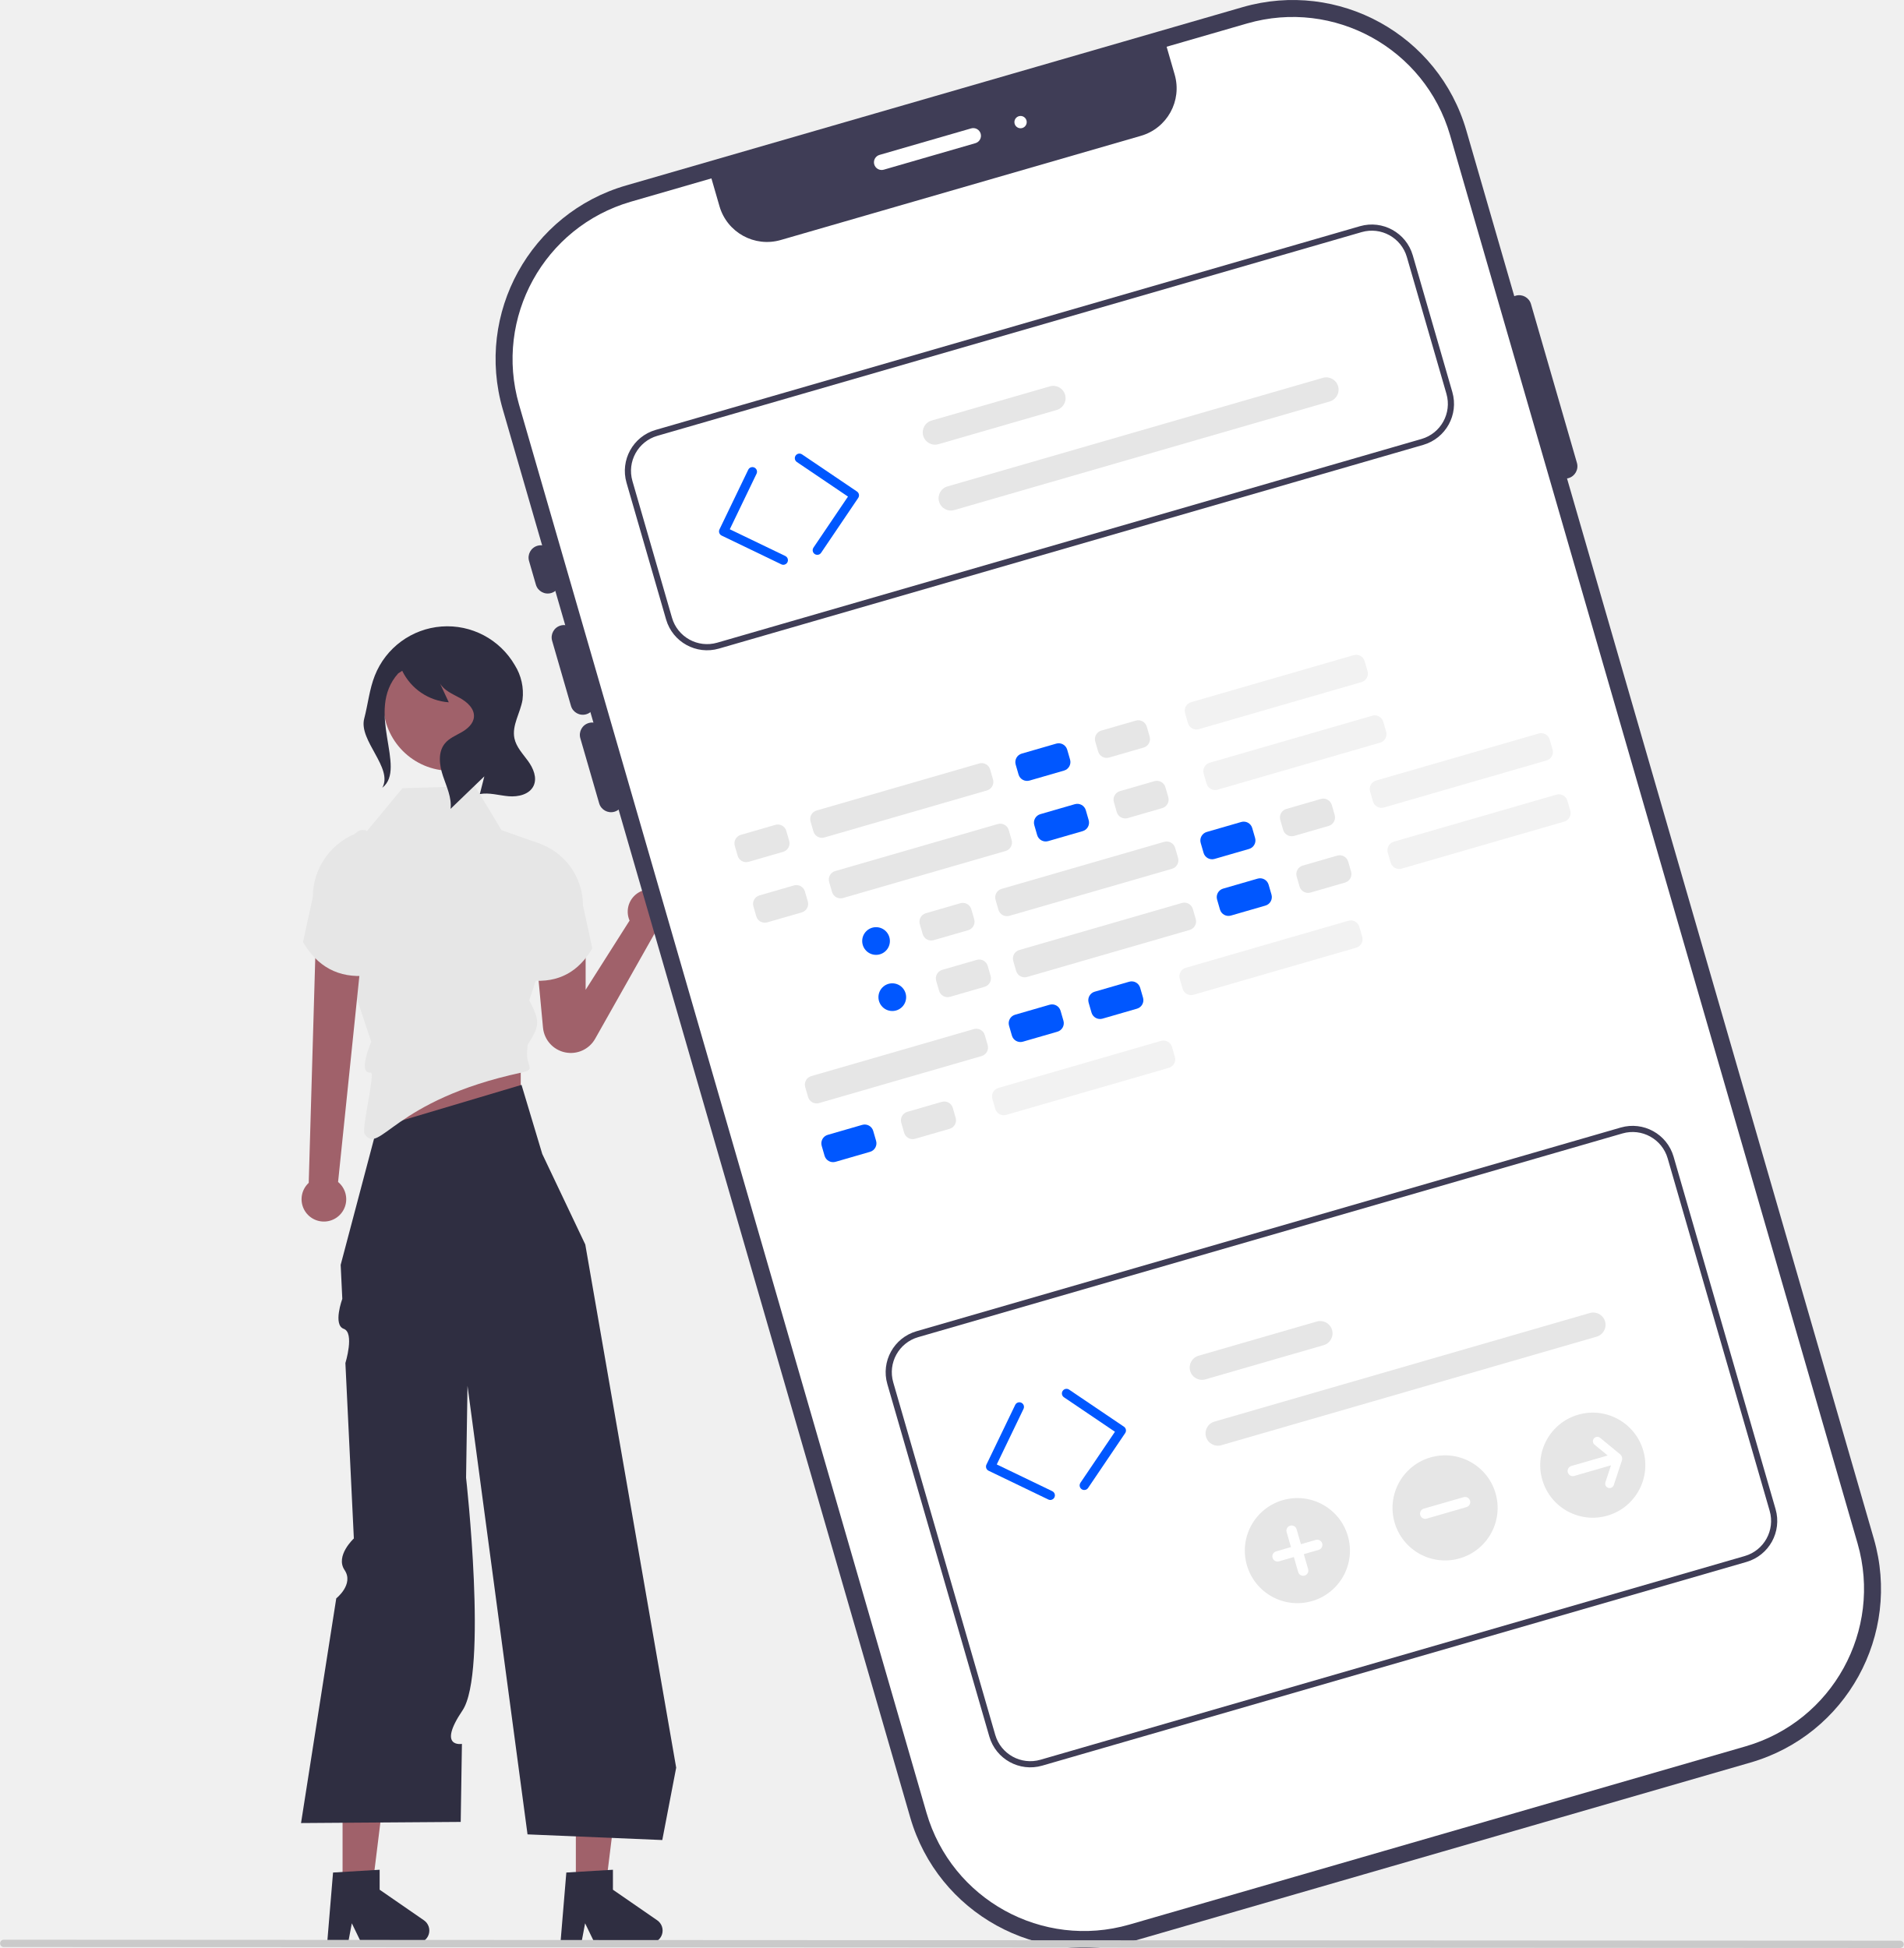
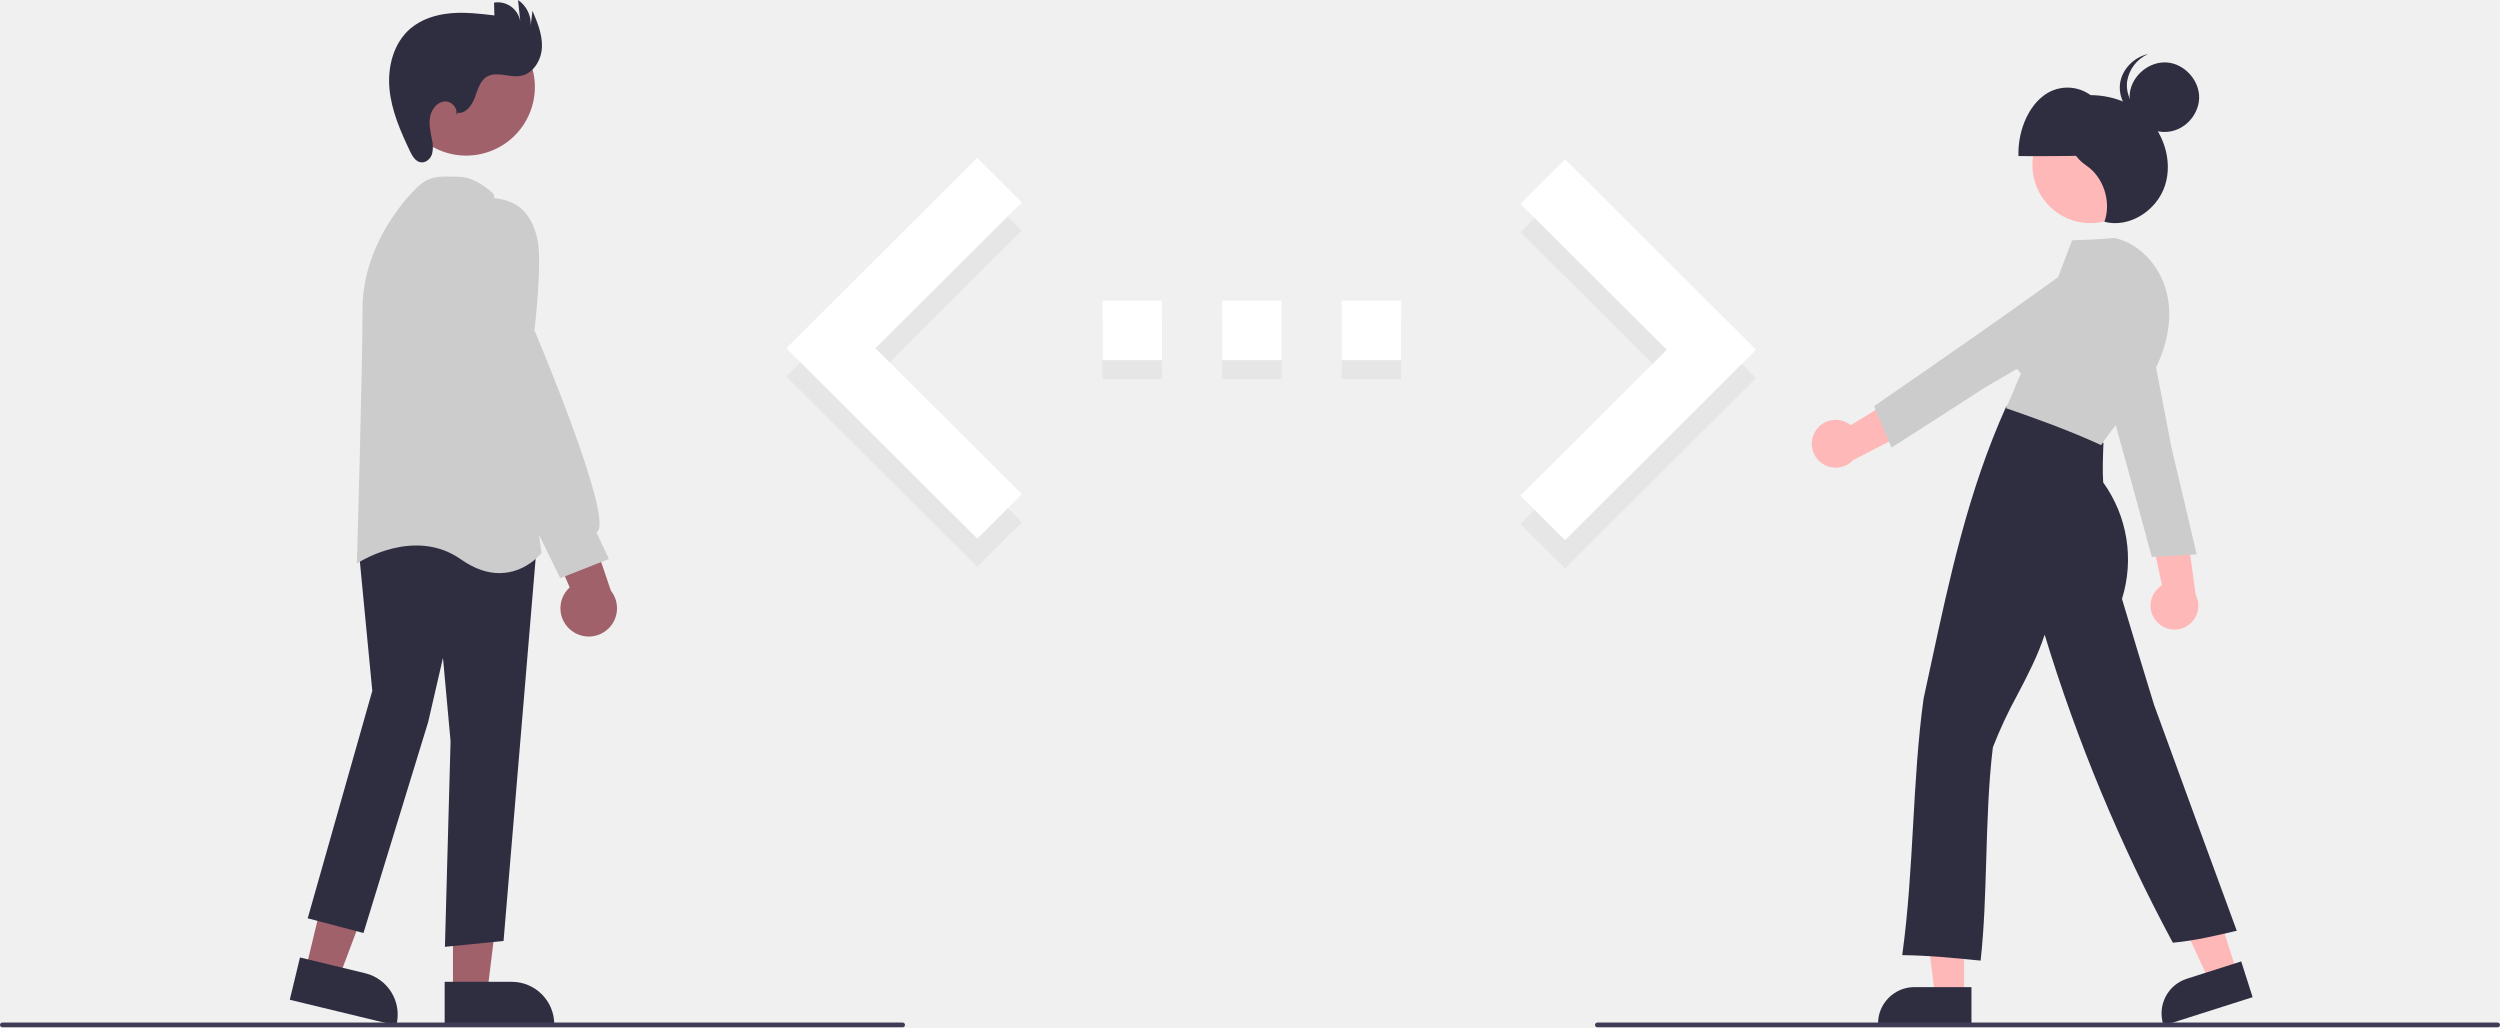
- <svg xmlns="http://www.w3.org/2000/svg" data-name="Layer 1" width="618.726" height="633.214" viewBox="0 0 618.726 633.214">
-   <polygon points="111.33 615.176 120.809 615.176 125.32 578.614 111.33 578.614 111.33 615.176" fill="#a0616a" />
-   <path d="M398.873,742.076l15.144-.904v6.488l14.398,9.944a4.053,4.053,0,0,1-2.303,7.388h-18.029l-3.108-6.418-1.213,6.418h-6.798Z" transform="translate(-290.6368 -133.393)" fill="#2f2e41" />
-   <polygon points="187.143 615.176 196.622 615.176 201.134 578.614 187.143 578.614 187.143 615.176" fill="#a0616a" />
-   <path d="M474.687,742.076l15.144-.904v6.488l14.398,9.944a4.053,4.053,0,0,1-2.303,7.388h-18.029l-3.108-6.418-1.213,6.418h-6.798Z" transform="translate(-290.6368 -133.393)" fill="#2f2e41" />
-   <polygon points="118.834 391.865 169.231 393.128 169.231 338.66 127.834 338.865 118.834 391.865" fill="#a0616a" />
-   <path d="M460.124,486.042l6.737,22.446,13.985,29.442L510.388,707.989l-4.517,23.524-43.795-1.84L442.571,583.864l-.314,20.129-.152,9.743s7.114,63.369-1.179,75.668-.169,10.851-.169,10.851l-.395,25.369-51.892.368,11.448-73.037s5.813-4.59,2.703-9.204,3.014-10.264,3.014-10.264l-2.747-57.018s3.041-9.849-.536-11.129-.47-9.749-.47-9.749l-.532-11.036,11.772-44.512Z" transform="translate(-290.6368 -133.393)" fill="#2f2e41" />
-   <path d="M411.289,472.053l-5.152-15.457-3.68-5.152-1.472-14.721c0-39.747,8.866-33.128,8.866-33.128l11.564-13.979,13.157-.411,10.397-.325,8.644,14.353,12.513,4.416,4.9,25.46-8.948,27.168.395-2.019c4.212,7.776,3.141,8.946-.347,14.785l-.173,2.108c-.41,4.985,3.064,5.844-1.827,6.892-42,9-46,27-51,20-1.113-1.559,3.611-20.161,2-20C406.709,482.484,411.289,472.053,411.289,472.053Z" transform="translate(-290.6368 -133.393)" fill="#e6e6e6" />
-   <circle cx="146.391" cy="228.71" r="21.835" fill="#a0616a" />
-   <path d="M390.969,517.89l2.236-76.92,14.563,6.371-7.26,70.268a7.257,7.257,0,1,1-9.539.28Z" transform="translate(-290.6368 -133.393)" fill="#a0616a" />
-   <path d="M409.589,403.197l-1.694.535a22.322,22.322,0,0,0-15.6,21.286l-3.186,14.587c4.615,7.918,11.437,11.841,20.935,10.922Z" transform="translate(-290.6368 -133.393)" fill="#e6e6e6" />
-   <path d="M509.139,429.747a7.251,7.251,0,1,0-13.899,2.89l-14.28,22.502V441.643l-16.108,1.741,2.255,24.052a9.079,9.079,0,0,0,16.947,3.615l19.303-34.203A7.253,7.253,0,0,0,509.139,429.747Z" transform="translate(-290.6368 -133.393)" fill="#a0616a" />
-   <path d="M463.546,406.814l1.62.512a21.354,21.354,0,0,1,14.924,20.363l3.048,13.955c-4.415,7.574-10.941,11.328-20.027,10.449Z" transform="translate(-290.6368 -133.393)" fill="#e6e6e6" />
-   <path d="M409.001,366.98c1.219-4.642,1.678-9.5,3.44-13.964a25.345,25.345,0,0,1,45.514-3.388,17.264,17.264,0,0,1,2.498,11.226c-.695,4.261-3.518,8.313-2.634,12.54.591,2.827,2.727,5.024,4.422,7.362s3.034,5.431,1.813,8.049c-1.327,2.843-5.012,3.683-8.138,3.416-3.126-.267-6.256-1.276-9.342-.71l1.469-5.758q-5.486,5.281-10.972,10.561c.405-3.664-1.297-7.179-2.471-10.673s-1.721-7.705.605-10.565c1.391-1.71,3.534-2.574,5.447-3.669s3.812-2.735,4.007-4.931c.241-2.715-2.192-4.894-4.581-6.207-2.389-1.313-5.14-2.413-6.481-4.786q1.444,3.099,2.887,6.198a18.243,18.243,0,0,1-15.132-10.247l-1.319.863c-10.965,12.296,3.077,30.72-5.155,37.166C418.493,383.018,407.123,374.128,409.001,366.98Z" transform="translate(-290.6368 -133.393)" fill="#2f2e41" />
-   <rect x="513.818" y="153" width="326" height="594" rx="58.728" transform="translate(-389.0333 72.42474) rotate(-16.13524)" fill="#3f3d56" />
-   <path d="M695.973,141.005l-26.197,7.579,2.618,9.05a16.079,16.079,0,0,1-10.977,19.914L544.374,211.409a16.079,16.079,0,0,1-19.914-10.977l-2.618-9.05-26.197,7.579a53.289,53.289,0,0,0-36.339,65.924L591.739,722.656A53.289,53.289,0,0,0,657.664,758.995l200.328-57.955a53.289,53.289,0,0,0,36.339-65.924L761.897,177.344A53.289,53.289,0,0,0,695.973,141.005Z" transform="translate(-290.6368 -133.393)" fill="#fff" />
-   <path d="M469.748,326.168a4.005,4.005,0,0,1-4.954-2.731l-2.223-7.685a4,4,0,1,1,7.685-2.223l2.223,7.685A4.005,4.005,0,0,1,469.748,326.168Z" transform="translate(-290.6368 -133.393)" fill="#3f3d56" />
-   <path d="M481.148,365.574a4.005,4.005,0,0,1-4.954-2.731l-6.12-21.154a4,4,0,1,1,7.685-2.223l6.12,21.154A4.005,4.005,0,0,1,481.148,365.574Z" transform="translate(-290.6368 -133.393)" fill="#3f3d56" />
-   <path d="M490.313,397.253a4.005,4.005,0,0,1-4.954-2.731l-6.12-21.154a4,4,0,0,1,7.685-2.223l6.12,21.154A4.005,4.005,0,0,1,490.313,397.253Z" transform="translate(-290.6368 -133.393)" fill="#3f3d56" />
-   <path d="M800.39,288.809a4.005,4.005,0,0,1-4.954-2.731l-14.933-51.617a4,4,0,0,1,7.685-2.223l14.933,51.617A4.005,4.005,0,0,1,800.39,288.809Z" transform="translate(-290.6368 -133.393)" fill="#3f3d56" />
-   <path d="M545.628,316.923a1.496,1.496,0,0,1-1.067-.09l-19.404-9.348a1.5,1.5,0,0,1-.7-2.002l9.348-19.404a1.5,1.5,0,1,1,2.703,1.302l-8.697,18.053L545.863,314.131a1.5,1.5,0,0,1-.235,2.792Z" transform="translate(-290.6368 -133.393)" fill="#0057ff" />
-   <path d="M556.658,313.691a1.5,1.5,0,0,1-1.66-2.281L566.221,294.81l-16.6-11.224a1.5,1.5,0,1,1,1.68-2.485L569.144,293.165a1.499,1.499,0,0,1,.402,2.083L557.482,313.091A1.492,1.492,0,0,1,556.658,313.691Z" transform="translate(-290.6368 -133.393)" fill="#0057ff" />
-   <path d="M753.17,278.006,524.273,344.227a13.874,13.874,0,0,1-17.164-9.461l-12.862-44.46a13.874,13.874,0,0,1,9.461-17.164l228.897-66.22a13.874,13.874,0,0,1,17.164,9.461l12.862,44.46A13.874,13.874,0,0,1,753.17,278.006Zm-248.906-2.944a11.872,11.872,0,0,0-8.096,14.687l12.862,44.46a11.872,11.872,0,0,0,14.687,8.096l228.897-66.22a11.872,11.872,0,0,0,8.096-14.687l-12.862-44.46a11.872,11.872,0,0,0-14.687-8.096Z" transform="translate(-290.6368 -133.393)" fill="#3f3d56" />
-   <path d="M634.046,266.665l-38.424,11.116a4,4,0,0,1-2.223-7.685L631.823,258.98a4,4,0,0,1,2.223,7.685Z" transform="translate(-290.6368 -133.393)" fill="#e6e6e6" />
-   <path d="M722.772,263.898l-121.997,35.294a4,4,0,0,1-2.223-7.685l121.997-35.294a4,4,0,1,1,2.223,7.685Z" transform="translate(-290.6368 -133.393)" fill="#e6e6e6" />
-   <path d="M632.389,620.909a1.494,1.494,0,0,1-1.067-.09l-19.404-9.348a1.5,1.5,0,0,1-.7-2.002l9.348-19.404a1.5,1.5,0,0,1,2.703,1.302l-8.697,18.053,18.053,8.697a1.5,1.5,0,0,1-.235,2.792Z" transform="translate(-290.6368 -133.393)" fill="#0057ff" />
-   <path d="M643.419,617.677a1.5,1.5,0,0,1-1.661-2.281L652.982,598.796l-16.6-11.224a1.5,1.5,0,0,1,1.68-2.485l17.843,12.064a1.5,1.5,0,0,1,.403,2.082L644.244,617.077A1.496,1.496,0,0,1,643.419,617.677Z" transform="translate(-290.6368 -133.393)" fill="#0057ff" />
-   <path d="M858.218,641.116,629.321,707.337a13.874,13.874,0,0,1-17.164-9.461L579.008,583.291a13.874,13.874,0,0,1,9.461-17.164L817.366,499.907a13.874,13.874,0,0,1,17.164,9.461L867.679,623.953A13.874,13.874,0,0,1,858.218,641.116Zm-269.193-73.068a11.872,11.872,0,0,0-8.096,14.687l33.149,114.584a11.872,11.872,0,0,0,14.687,8.096l228.897-66.22a11.872,11.872,0,0,0,8.096-14.687L832.608,509.924a11.872,11.872,0,0,0-14.687-8.096Z" transform="translate(-290.6368 -133.393)" fill="#3f3d56" />
-   <path d="M720.807,570.65l-38.424,11.116a4,4,0,1,1-2.223-7.685l38.424-11.116a4,4,0,0,1,2.223,7.685Z" transform="translate(-290.6368 -133.393)" fill="#e6e6e6" />
-   <path d="M809.533,567.884,687.536,603.178a4,4,0,1,1-2.223-7.685L807.31,560.199a4,4,0,0,1,2.223,7.685Z" transform="translate(-290.6368 -133.393)" fill="#e6e6e6" />
-   <rect x="529.557" y="402.966" width="17.432" height="9.123" rx="2.88" transform="translate(-382.6874 32.24922) rotate(-16.13524)" fill="#e6e6e6" />
-   <rect x="620.843" y="376.557" width="17.432" height="9.123" rx="2.88" transform="translate(-371.7523 56.57772) rotate(-16.13524)" fill="#0057ff" />
-   <rect x="646.707" y="369.074" width="17.432" height="9.123" rx="2.88" transform="translate(-368.654 63.47079) rotate(-16.13524)" fill="#e6e6e6" />
-   <rect x="553.323" y="389.031" width="60.764" height="9.123" rx="2.88" transform="translate(-377.0251 44.32596) rotate(-16.13524)" fill="#e6e6e6" />
-   <rect x="675.037" y="353.819" width="60.764" height="9.123" rx="2.88" transform="translate(-362.445 76.76396) rotate(-16.13524)" fill="#f2f2f2" />
-   <rect x="535.607" y="422.65" width="17.432" height="9.123" rx="2.88" transform="translate(-387.9193 34.70581) rotate(-16.13524)" fill="#e6e6e6" />
-   <rect x="626.893" y="396.241" width="17.432" height="9.123" rx="2.88" transform="translate(-376.9842 59.03431) rotate(-16.13524)" fill="#0057ff" />
-   <rect x="652.757" y="388.758" width="17.432" height="9.123" rx="2.88" transform="translate(-373.8859 65.92739) rotate(-16.13524)" fill="#e6e6e6" />
-   <rect x="559.372" y="408.715" width="60.764" height="9.123" rx="2.88" transform="translate(-382.2571 46.78255) rotate(-16.13524)" fill="#e6e6e6" />
-   <rect x="681.086" y="373.502" width="60.764" height="9.123" rx="2.88" transform="matrix(0.96061, -0.27791, 0.27791, 0.96061, -367.6769, 79.22055)" fill="#f2f2f2" />
-   <rect x="589.687" y="428.438" width="17.432" height="9.123" rx="2.88" transform="translate(-387.3977 49.96297) rotate(-16.13524)" fill="#e6e6e6" />
-   <rect x="680.973" y="402.029" width="17.432" height="9.123" rx="2.88" transform="translate(-376.4626 74.29147) rotate(-16.13524)" fill="#0057ff" />
-   <rect x="706.837" y="394.547" width="17.432" height="9.123" rx="2.88" transform="translate(-373.3643 81.18455) rotate(-16.13524)" fill="#e6e6e6" />
-   <rect x="613.452" y="414.503" width="60.764" height="9.123" rx="2.88" transform="translate(-381.7354 62.03971) rotate(-16.13524)" fill="#e6e6e6" />
-   <rect x="735.167" y="379.291" width="60.764" height="9.123" rx="2.88" transform="matrix(0.96061, -0.27791, 0.27791, 0.96061, -367.1553, 94.47771)" fill="#f2f2f2" />
-   <rect x="557.8" y="500.484" width="17.432" height="9.123" rx="2.88" transform="translate(-408.6757 43.93934) rotate(-16.13524)" fill="#0057ff" />
-   <rect x="583.664" y="493.002" width="17.432" height="9.123" rx="2.88" transform="translate(-405.5775 50.83241) rotate(-16.13524)" fill="#e6e6e6" />
-   <rect x="612.416" y="479.207" width="60.764" height="9.123" rx="2.88" transform="translate(-399.7579 64.3006) rotate(-16.13524)" fill="#f2f2f2" />
-   <rect x="618.687" y="461.435" width="17.432" height="9.123" rx="2.88" transform="translate(-395.4254 59.32216) rotate(-16.13524)" fill="#0057ff" />
-   <rect x="644.552" y="453.953" width="17.432" height="9.123" rx="2.88" transform="matrix(0.96061, -0.27791, 0.27791, 0.96061, -392.3271, 66.21523)" fill="#0057ff" />
-   <rect x="551.59" y="475.37" width="60.764" height="9.123" rx="2.88" transform="translate(-401.0877 47.24542) rotate(-16.13524)" fill="#e6e6e6" />
-   <rect x="673.304" y="440.158" width="60.764" height="9.123" rx="2.88" transform="matrix(0.96061, -0.27791, 0.27791, 0.96061, -386.5075, 79.68342)" fill="#f2f2f2" />
-   <rect x="595.014" y="446.85" width="17.432" height="9.123" rx="2.88" transform="translate(-392.3047 52.16855) rotate(-16.13524)" fill="#e6e6e6" />
-   <rect x="686.299" y="420.441" width="17.432" height="9.123" rx="2.88" transform="translate(-381.3696 76.49705) rotate(-16.13524)" fill="#0057ff" />
-   <rect x="712.164" y="412.959" width="17.432" height="9.123" rx="2.88" transform="translate(-378.2713 83.39013) rotate(-16.13524)" fill="#e6e6e6" />
-   <rect x="619.202" y="434.376" width="60.764" height="9.123" rx="2.88" transform="translate(-387.0318 64.42031) rotate(-16.13524)" fill="#e6e6e6" />
-   <rect x="740.916" y="399.164" width="60.764" height="9.123" rx="2.88" transform="translate(-372.4516 96.85831) rotate(-16.13524)" fill="#f2f2f2" />
-   <circle cx="289.985" cy="324.137" r="4.5" fill="#0057ff" />
-   <circle cx="284.705" cy="305.886" r="4.5" fill="#0057ff" />
-   <path d="M607.633,179.935,577.854,188.55a2.5,2.5,0,0,1-1.39-4.803l29.779-8.615a2.5,2.5,0,1,1,1.39,4.803Z" transform="translate(-290.6368 -133.393)" fill="#fff" />
-   <circle cx="331.671" cy="39.693" r="2" fill="#fff" />
-   <path d="M325.012,765.252a10.947,10.947,0,0,1-.563-2.331.756.756,0,0,1-.013-.176c-.509-4.842,1.99-9.331,4.822-13.887l3.883-6.238a3.439,3.439,0,0,1,6.281,1.086c.211.969.422,1.951.624,2.931,2.09-1.739,4.273-3.349,6.184-4.739q7.57-5.493,15.136-10.999a3.437,3.437,0,0,1,5.41,3.362l-.96,5.566c-1.275,7.385-2.72,15.755-6.138,23.073-.383.838-.792,1.653-1.217,2.423l-.143.259H325.131Z" transform="translate(-290.6368 -133.393)" fill="#f0f0f0" />
-   <path d="M291.821,766.3l616.357.307a1.191,1.191,0,0,0,0-2.381l-616.357-.307a1.191,1.191,0,0,0,0,2.381Z" transform="translate(-290.6368 -133.393)" fill="#cacaca" />
-   <path d="M717.018,653.841a17.079,17.079,0,1,1,11.66-21.152A17.079,17.079,0,0,1,717.018,653.841Z" transform="translate(-290.6368 -133.393)" fill="#e6e6e6" />
-   <path d="M718.277,633.944l-4.855,1.405-1.405-4.855a1.685,1.685,0,1,0-3.237.936l1.405,4.855-4.855,1.405a1.685,1.685,0,0,0,.936,3.237l4.855-1.405,1.405,4.855a1.685,1.685,0,1,0,3.237-.936l-1.405-4.855,4.855-1.405a1.685,1.685,0,0,0-.936-3.237Z" transform="translate(-290.6368 -133.393)" fill="#fff" />
-   <path d="M765.016,639.955a17.079,17.079,0,1,1,11.66-21.152A17.079,17.079,0,0,1,765.016,639.955Z" transform="translate(-290.6368 -133.393)" fill="#e6e6e6" />
-   <path d="M766.275,620.058l-4.855,1.405-3.237.936-4.855,1.405a1.685,1.685,0,0,0,.936,3.237l4.855-1.405,3.237-.936,4.855-1.405a1.685,1.685,0,1,0-.936-3.237Z" transform="translate(-290.6368 -133.393)" fill="#fff" />
-   <path d="M813.015,626.069a17.079,17.079,0,1,1,11.66-21.152A17.079,17.079,0,0,1,813.015,626.069Z" transform="translate(-290.6368 -133.393)" fill="#e6e6e6" />
-   <path d="M817.273,606.214l-6.615-5.443a1.436,1.436,0,1,0-1.825,2.218l4.278,3.52-3.692,1.068-3.237.936-4.855,1.405a1.685,1.685,0,1,0,.936,3.237l4.855-1.405,3.237-.936,3.84-1.111-1.823,5.519a1.436,1.436,0,0,0,2.727.901l2.687-8.134a1.895,1.895,0,0,0-.513-1.775Z" transform="translate(-290.6368 -133.393)" fill="#fff" />
+ <svg xmlns="http://www.w3.org/2000/svg" data-name="Layer 1" width="1058" height="434.745" viewBox="0 0 1058 434.745">
+   <polygon points="643.457 221.721 705.39 159.977 643.457 98.233 662.339 79.414 743.154 159.977 662.339 240.54 643.457 221.721 643.457 221.721" fill="#e6e6e6" style="isolation:isolate" />
+   <rect x="466.595" y="135.207" width="25.176" height="25.176" fill="#e6e6e6" style="isolation:isolate" />
+   <rect x="567.803" y="135.207" width="25.176" height="25.176" fill="#e6e6e6" style="isolation:isolate" />
+   <rect x="517.199" y="135.207" width="25.176" height="25.176" fill="#e6e6e6" style="isolation:isolate" />
+   <polygon points="432.482 221.092 370.486 159.348 432.419 97.604 413.537 78.785 332.785 159.348 413.6 239.911 432.482 221.092" fill="#e6e6e6" style="isolation:isolate" />
+   <polygon points="643.457 209.763 705.39 148.019 643.457 86.274 662.339 67.455 743.154 148.019 662.339 228.582 643.457 209.763 643.457 209.763" fill="#ffffff" />
+   <path d="M537.595,385.051h25.176v-25.176H537.595Zm126.384-25.176h-25.176v25.176h25.176Zm-75.78,25.176h25.176v-25.176h-25.176Z" transform="translate(-71 -232.6273)" fill="#ffffff" />
+   <polygon points="432.482 209.133 370.486 147.389 432.419 85.645 413.537 66.826 332.785 147.389 413.6 227.952 432.482 209.133" fill="#ffffff" />
+   <polygon points="129.305 410.449 143.399 413.856 163.248 361.117 142.447 356.088 129.305 410.449" fill="#a0616a" />
+   <path d="M193.632,655.732l4.328-17.902,27.574,6.666a18.032,18.032,0,0,1,13.275,21.74l-.095.394Z" transform="translate(-71 -232.6273)" fill="#2f2e41" />
+   <polygon points="191.696 420.05 206.196 420.049 213.093 364.122 191.694 364.123 191.696 420.05" fill="#a0616a" />
+   <path d="M259.183,648.129l28.369-.001h.001A18.012,18.012,0,0,1,305.565,666.139v.406l-46.381.002Z" transform="translate(-71 -232.6273)" fill="#2f2e41" />
+   <path d="M259.294,633.325l2.384-87.007-3.211-35.281-6.266,27.151-27.379,89.285L201.218,621.261l27.336-96.27-5.937-61.748,17.058-10.965.23.042,58.279,10.742L284.105,630.844Z" transform="translate(-71 -232.6273)" fill="#2f2e41" />
+   <path d="M282.359,475.175c-4.693,0-10.182-1.512-16.292-5.825-19.551-13.798-42.863,1.045-43.096,1.195l-.947.616.033-1.128c.024-.804,2.365-80.712,2.365-106.425,0-26.565,17.332-45.962,22.644-51.274,5.214-5.215,9.601-5.099,15.155-4.955.957.024,1.954.051,3.004.051,7.258,0,14.314,6.973,14.61,7.269l.142.142.026.199,20.139,151.631-.154.195C299.895,466.986,293.282,475.175,282.359,475.175Z" transform="translate(-71 -232.6273)" fill="#ccc" />
+   <circle cx="268.308" cy="269.431" r="29.048" transform="translate(-167.8019 142.9959) rotate(-61.3368)" fill="#a0616a" />
+   <path d="M312.775,499.454a11.893,11.893,0,0,1-.69-18.223L295.589,442.32l21.599,3.975,12.354,36.341a11.957,11.957,0,0,1-16.767,16.818Z" transform="translate(-71 -232.6273)" fill="#a0616a" />
+   <path d="M308.103,477.304l-29.807-60.807-13.07-45.766.01-39.758c.029-.157,3.102-15.622,14.49-14.553,10.327,1,15.888,6.05,18.597,16.884,2.301,9.204-.846,36.51-1.151,39.086,1.998,4.738,31.976,76.164,27.013,84.766a2.184,2.184,0,0,1-.785.813l5.312,11.215Z" transform="translate(-71 -232.6273)" fill="#ccc" />
+   <path d="M264.593,280.374c3.482.453,6.109-3.11,7.327-6.403s2.147-7.128,5.174-8.907c4.136-2.43,9.428.493,14.158-.309,5.342-.906,8.815-6.567,9.087-11.978s-1.881-10.615-3.994-15.604l-.738,6.2a12.295,12.295,0,0,0-5.373-10.747l.951,9.098a9.656,9.656,0,0,0-11.108-7.99l.15,5.421c-6.17-.734-12.393-1.468-18.581-.909s-12.419,2.517-17.109,6.592c-7.015,6.096-9.577,16.133-8.717,25.387s4.68,17.947,8.661,26.345c1.002,2.113,2.387,4.497,4.71,4.766,2.087.242,3.997-1.503,4.645-3.501a12.69,12.69,0,0,0-.056-6.234c-.587-3.119-1.327-6.307-.775-9.433s2.8-6.214,5.951-6.597,6.375,3.218,4.86,6.007Z" transform="translate(-71 -232.6273)" fill="#2f2e41" />
+   <path d="M983.591,495.58a10.056,10.056,0,0,1,2.359-15.238l-7.434-34.953,17.29,6.774,4.409,32.153a10.11,10.11,0,0,1-16.623,11.263Z" transform="translate(-71 -232.6273)" fill="#ffb8b8" />
+   <path d="M981.628,468.308l-.093-.343c-9.347-34.571-19.008-70.308-30.804-109.219l-.077-.255.26-.152c6.575-3.837,16.457-3.581,22.986.594a17.15,17.15,0,0,1,7.444,18.191l8.603,44.857c3.498,14.663,7.118,29.84,10.577,44.806l.098.424-.536.034c-6.299.401-12.807.815-18.021,1.044Z" transform="translate(-71 -232.6273)" fill="#ccc" />
+   <polygon points="831.194 421.744 818.934 421.744 813.1 374.457 831.194 374.457 831.194 421.744" fill="#ffb8b8" />
+   <path d="M905.321,666.256H865.79v-.5a15.404,15.404,0,0,1,15.387-15.387h24.144Z" transform="translate(-71 -232.6273)" fill="#2f2e41" />
+   <polygon points="946.719 411.631 935.037 415.353 915.121 372.069 932.362 366.575 946.719 411.631" fill="#ffb8b8" />
+   <path d="M986.641,666.634l-.152-.477a15.404,15.404,0,0,1,9.989-19.332l23.004-7.33,4.823,15.137Z" transform="translate(-71 -232.6273)" fill="#2f2e41" />
+   <circle cx="884.667" cy="69.876" r="24.561" fill="#ffb8b8" />
+   <path d="M966.694,297.952c.14-9.906-4.006-19.717-10.417-24.65a16.649,16.649,0,0,0-21.132.373c-6.311,5.157-10.263,15.112-9.928,25.009C939.358,298.725,953.499,298.765,966.694,297.952Z" transform="translate(-71 -232.6273)" fill="#2f2e41" />
+   <path d="M909.193,639.15l-.492-.048c-10.666-1.047-21.695-2.128-32.118-2.252l-.567-.007.077-.562c2.469-17.886,3.516-36.479,4.529-54.462 1-17.756,2.033-36.116,4.441-53.553,1.019-4.669,2.011-9.283,3-13.88,8.186-38.043,15.917-73.977,31.877-109.546l.151-.336.365.044c14.974,1.812,29.363,7.275,40.515,15.383l.216.157-.011.267c-.215,5.525-.438,11.236-.108,16.439a55.797,55.797,0,0,1,7.954,49.283c4.391,14.675,8.931,29.845,13.563,44.81,11.249,30.838,22.888,62.751,34.82,95.101l.196.53-.551.129c-8.585,2.016-17.44,4.094-26.177,4.9l-.33.03-.157-.292A712.851,712.851,0,0,1,936.3,501.23c-2.981,9.092-7.276,17.299-11.437,25.249A189.022,189.022,0,0,0,914.381,548.881c-1.842,15.121-2.33,31.504-2.802,47.347-.447,14.979-.868,29.128-2.331,42.432Z" transform="translate(-71 -232.6273)" fill="#2f2e41" />
+   <path d="M947.282,273.756c10.646-2.294,22.422-.112,30.783,7.071s12.606,19.609,9.172,30.266-15.096,18.155-25.64,15.403c3.02-8.512-.379-18.963-7.762-23.867C945.078,296.815,942.668,282.933,947.282,273.756Z" transform="translate(-71 -232.6273)" fill="#2f2e41" />
+   <path d="M960.207,420.999l-.389-.177c-13.581-6.196-26.898-10.951-39.376-15.289l-.383-.083-.001-1.109.248.086c.052-.115.111-.246.17-.376.17-.377.287-.634.386-.804l-.003-.001c1.04-2.12,1.867-4.168,2.667-6.149.825-2.044,1.677-4.155,2.778-6.389a19.356,19.356,0,0,1-4.276-20.829c2.756-6.533,9.784-11.621,17.168-12.465,2.706-7.449,8.735-23.1,8.735-23.1s12.678-.348,17.777-.995l.086-.011.084.019c11.131,2.439,20.424,12.972,22.598,25.614,1.835,10.67-.952,22.875-7.847,34.366a148.04,148.04,0,0,1-11.709,16.089c-3.106,3.884-6.04,7.552-8.476,11.246Z" transform="translate(-71 -232.6273)" fill="#ccc" />
+   <path d="M984.292,290.493v0Z" transform="translate(-71 -232.6273)" fill="#2f2e41" />
+   <path d="M984.791,288.311c-7.452-1.112-13.304-8.73-12.457-16.218s8.253-13.605,15.765-13.025,13.89,7.764,13.576,15.293S994.306,289.731,984.791,288.311Z" transform="translate(-71 -232.6273)" fill="#2f2e41" />
+   <path d="M983.627,283.456c-7.452-1.112-13.304-8.73-12.457-16.218a15.241,15.241,0,0,1,8.882-11.734c-6.01,1.315-11.182,6.552-11.882,12.734-.847,7.487,5.004,15.105,12.457,16.218a14.208,14.208,0,0,0,8.172-1.143A14.504,14.504,0,0,1,983.627,283.456Z" transform="translate(-71 -232.6273)" fill="#2f2e41" />
+   <path d="M839.069,415.433a10.056,10.056,0,0,1,15.153-2.853l30.479-18.655-.626,18.559-28.847,14.87a10.11,10.11,0,0,1-16.158-11.921Z" transform="translate(-71 -232.6273)" fill="#ffb8b8" />
+   <path d="M864.128,404.495l.293-.202c29.481-20.331,59.957-41.348,92.715-65.434l.215-.158.23.195c5.808,4.921,8.86,14.323,7.099,21.87A17.15,17.15,0,0,1,950.008,373.846l-39.428,23.057c-12.66,8.183-25.764,16.653-38.721,24.902l-.367.234-.211-.494c-2.477-5.806-5.036-11.804-6.988-16.644Z" transform="translate(-71 -232.6273)" fill="#ccc" />
+   <path d="M453,667.373H72a1,1,0,0,1,0-2H453a1,1,0,1,1,0,2Z" transform="translate(-71 -232.6273)" fill="#3f3d56" />
+   <path d="M1128,667.373H747a1,1,0,0,1,0-2h381a1,1,0,0,1,0,2Z" transform="translate(-71 -232.6273)" fill="#3f3d56" />
</svg>
